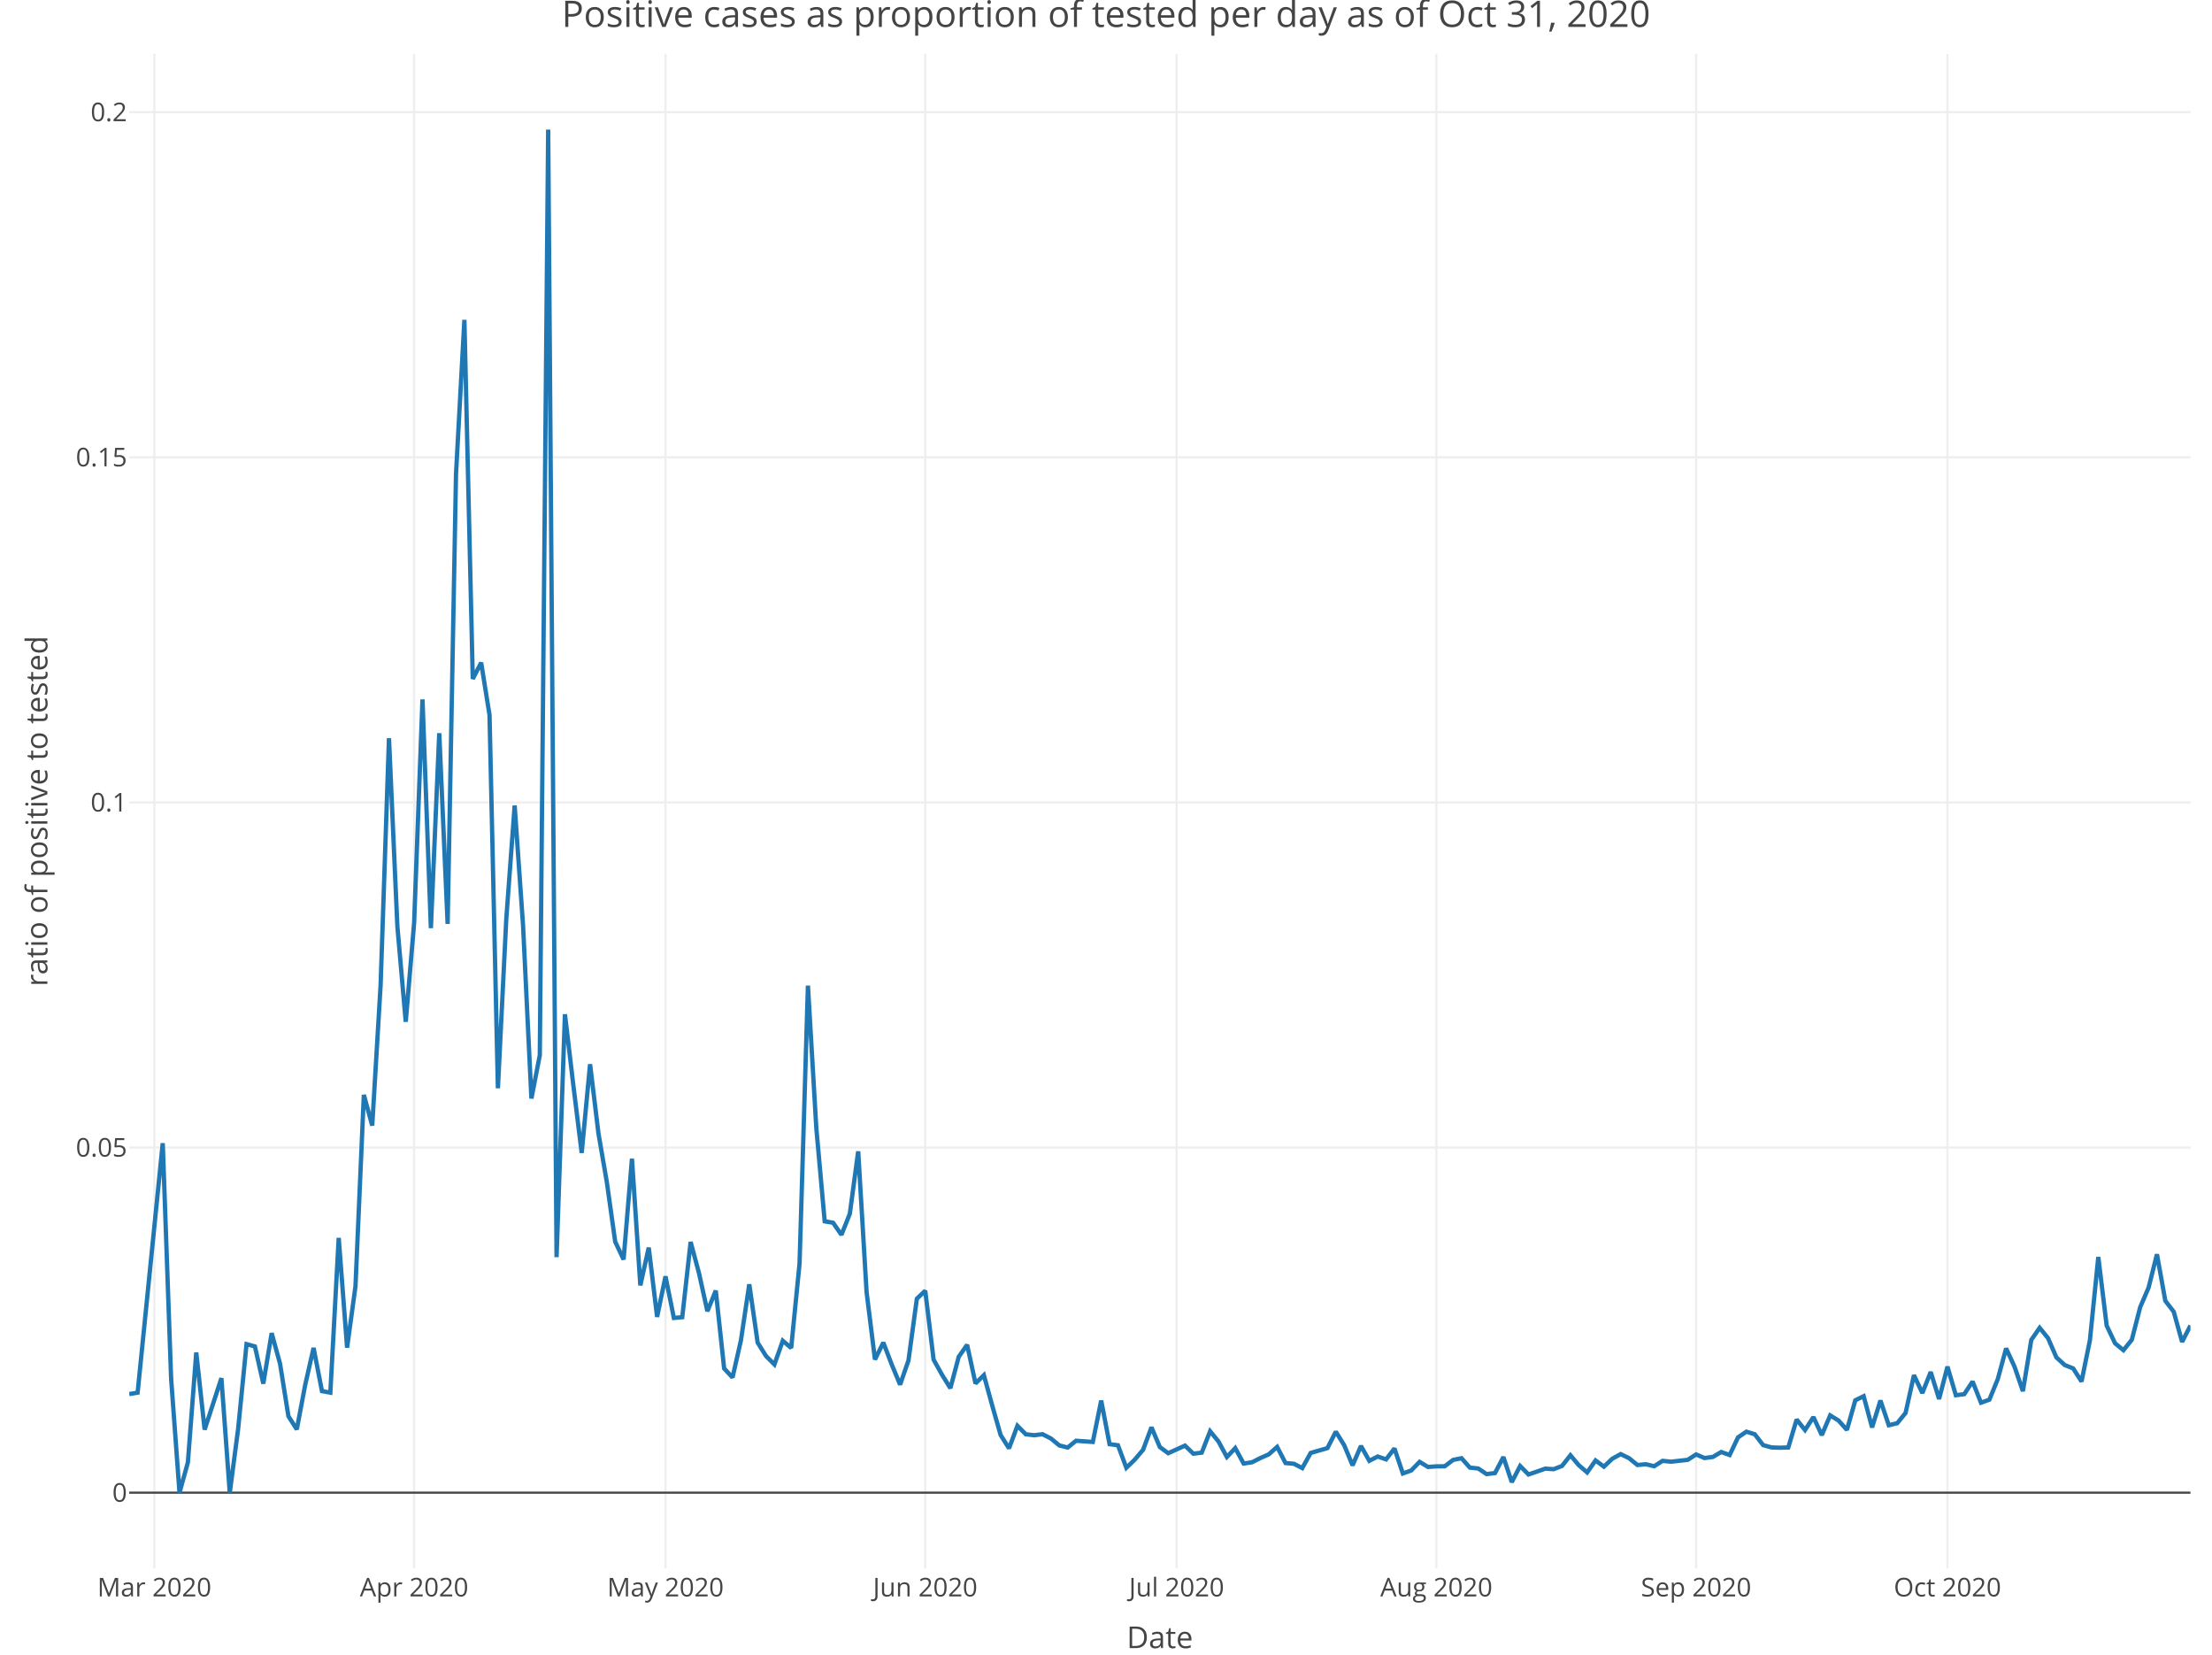
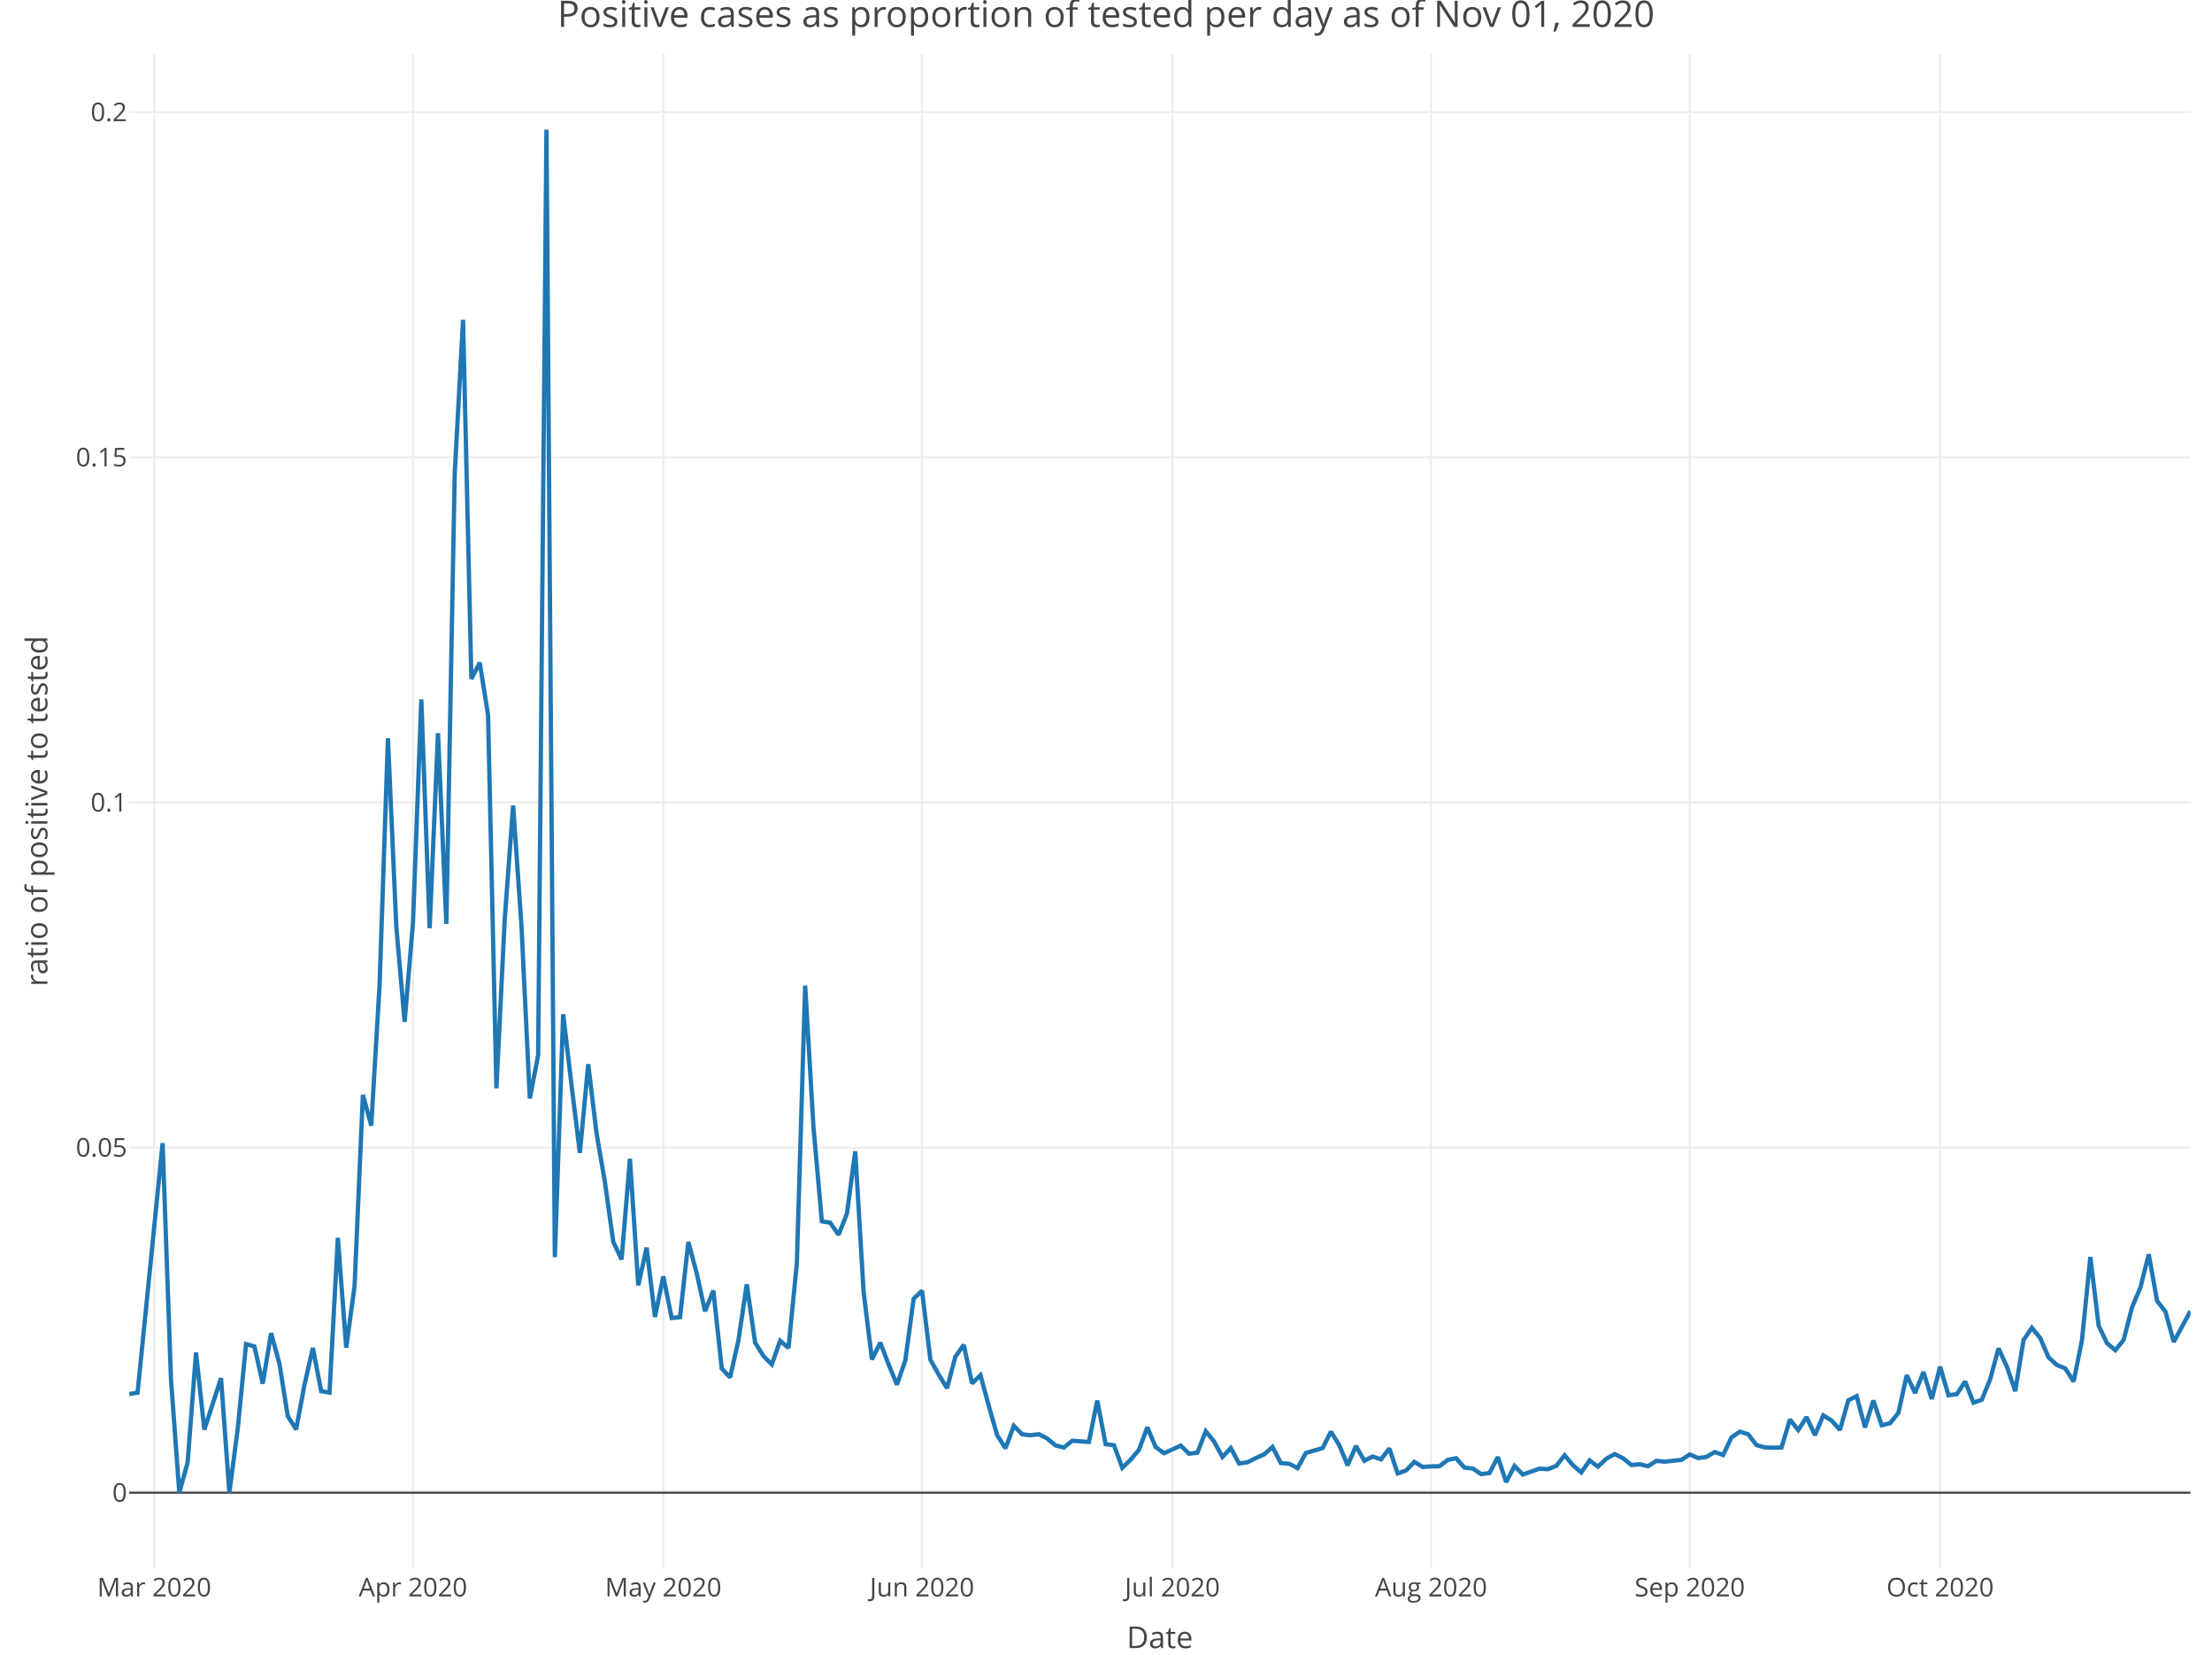
<svg xmlns="http://www.w3.org/2000/svg" class="main-svg" width="1027" height="768" style="" viewBox="0 0 1027 768">
  <rect x="0" y="0" width="1027" height="768" style="fill: rgb(255, 255, 255); fill-opacity: 1;" />
-   <defs id="defs-5f61db">
+   <defs id="defs-2ef946">
    <g class="clips">
-       <clipPath id="clip5f61dbxyplot" class="plotclip">
+       <clipPath id="clip2ef946xyplot" class="plotclip">
        <rect width="957" height="703" />
      </clipPath>
-       <clipPath class="axesclip" id="clip5f61dbx">
+       <clipPath class="axesclip" id="clip2ef946x">
        <rect x="60" y="0" width="957" height="768" />
      </clipPath>
-       <clipPath class="axesclip" id="clip5f61dby">
+       <clipPath class="axesclip" id="clip2ef946y">
        <rect x="0" y="25" width="1027" height="703" />
      </clipPath>
-       <clipPath class="axesclip" id="clip5f61dbxy">
+       <clipPath class="axesclip" id="clip2ef946xy">
        <rect x="60" y="25" width="957" height="703" />
      </clipPath>
    </g>
    <g class="gradients" />
  </defs>
  <g class="bglayer" />
  <g class="layer-below">
    <g class="imagelayer" />
    <g class="shapelayer" />
  </g>
  <g class="cartesianlayer">
    <g class="subplot xy">
      <g class="layer-subplot">
        <g class="shapelayer" />
        <g class="imagelayer" />
      </g>
      <g class="gridlayer">
        <g class="x">
-           <path class="xgrid crisp" transform="translate(71.67,0)" d="M0,25v703" style="stroke: rgb(238, 238, 238); stroke-opacity: 1; stroke-width: 1px;" />
-           <path class="xgrid crisp" transform="translate(192.27,0)" d="M0,25v703" style="stroke: rgb(238, 238, 238); stroke-opacity: 1; stroke-width: 1px;" />
-           <path class="xgrid crisp" transform="translate(308.98,0)" d="M0,25v703" style="stroke: rgb(238, 238, 238); stroke-opacity: 1; stroke-width: 1px;" />
-           <path class="xgrid crisp" transform="translate(429.57,0)" d="M0,25v703" style="stroke: rgb(238, 238, 238); stroke-opacity: 1; stroke-width: 1px;" />
-           <path class="xgrid crisp" transform="translate(546.28,0)" d="M0,25v703" style="stroke: rgb(238, 238, 238); stroke-opacity: 1; stroke-width: 1px;" />
-           <path class="xgrid crisp" transform="translate(666.88,0)" d="M0,25v703" style="stroke: rgb(238, 238, 238); stroke-opacity: 1; stroke-width: 1px;" />
-           <path class="xgrid crisp" transform="translate(787.48,0)" d="M0,25v703" style="stroke: rgb(238, 238, 238); stroke-opacity: 1; stroke-width: 1px;" />
-           <path class="xgrid crisp" transform="translate(904.18,0)" d="M0,25v703" style="stroke: rgb(238, 238, 238); stroke-opacity: 1; stroke-width: 1px;" />
+           <path class="xgrid crisp" transform="translate(71.62,0)" d="M0,25v703" style="stroke: rgb(238, 238, 238); stroke-opacity: 1; stroke-width: 1px;" />
+           <path class="xgrid crisp" transform="translate(191.73,0)" d="M0,25v703" style="stroke: rgb(238, 238, 238); stroke-opacity: 1; stroke-width: 1px;" />
+           <path class="xgrid crisp" transform="translate(307.97,0)" d="M0,25v703" style="stroke: rgb(238, 238, 238); stroke-opacity: 1; stroke-width: 1px;" />
+           <path class="xgrid crisp" transform="translate(428.08,0)" d="M0,25v703" style="stroke: rgb(238, 238, 238); stroke-opacity: 1; stroke-width: 1px;" />
+           <path class="xgrid crisp" transform="translate(544.31,0)" d="M0,25v703" style="stroke: rgb(238, 238, 238); stroke-opacity: 1; stroke-width: 1px;" />
+           <path class="xgrid crisp" transform="translate(664.42,0)" d="M0,25v703" style="stroke: rgb(238, 238, 238); stroke-opacity: 1; stroke-width: 1px;" />
+           <path class="xgrid crisp" transform="translate(784.53,0)" d="M0,25v703" style="stroke: rgb(238, 238, 238); stroke-opacity: 1; stroke-width: 1px;" />
+           <path class="xgrid crisp" transform="translate(900.77,0)" d="M0,25v703" style="stroke: rgb(238, 238, 238); stroke-opacity: 1; stroke-width: 1px;" />
        </g>
        <g class="y">
          <path class="ygrid crisp" transform="translate(0,532.65)" d="M60,0h957" style="stroke: rgb(238, 238, 238); stroke-opacity: 1; stroke-width: 1px;" />
          <path class="ygrid crisp" transform="translate(0,372.46)" d="M60,0h957" style="stroke: rgb(238, 238, 238); stroke-opacity: 1; stroke-width: 1px;" />
          <path class="ygrid crisp" transform="translate(0,212.26)" d="M60,0h957" style="stroke: rgb(238, 238, 238); stroke-opacity: 1; stroke-width: 1px;" />
          <path class="ygrid crisp" transform="translate(0,52.06)" d="M60,0h957" style="stroke: rgb(238, 238, 238); stroke-opacity: 1; stroke-width: 1px;" />
        </g>
      </g>
      <g class="zerolinelayer">
        <path class="yzl zl crisp" transform="translate(0,692.85)" d="M60,0h957" style="stroke: rgb(68, 68, 68); stroke-opacity: 1; stroke-width: 1px;" />
      </g>
      <path class="xlines-below" />
      <path class="ylines-below" />
      <g class="overlines-below" />
      <g class="xaxislayer-below" />
      <g class="yaxislayer-below" />
      <g class="overaxes-below" />
-       <g class="plot" transform="translate(60, 25)" clip-path="url('#clip5f61dbxyplot')">
+       <g class="plot" transform="translate(60, 25)" clip-path="url('#clip2ef946xyplot')">
        <g class="scatterlayer mlayer">
-           <g class="trace scatter trace8cbba9" style="stroke-miterlimit: 2; opacity: 1;">
+           <g class="trace scatter trace787d18" style="stroke-miterlimit: 2; opacity: 1;">
            <g class="fills" />
            <g class="errorbars" />
            <g class="lines">
-               <path class="js-line" d="M0,622.08L3.89,621.42L15.56,505.63L19.45,614.89L23.34,667.85L27.23,653.8L31.12,602.8L35.01,638.59L42.79,614.7L46.68,667.85L50.57,638.18L54.46,598.9L58.35,599.97L62.24,617.23L66.13,593.79L70.02,608L73.91,632.36L77.8,638.47L81.7,617.81L85.59,600.66L89.48,620.7L93.37,621.42L97.26,549.58L101.15,600.54L105.04,572.07L108.93,483.2L112.82,497.46L116.71,432.27L120.6,317.67L124.49,404.9L128.38,449.29L132.27,403.44L136.16,299.64L140.05,405.8L143.94,315.31L147.83,403.85L151.72,194.99L155.61,123.47L159.5,290.13L163.39,282.57L167.28,306.88L171.17,480.13L175.06,401.54L178.95,348.91L182.84,404.5L186.73,484.89L190.62,464.79L194.51,35.15L198.4,558.54L202.29,445.78L206.18,478.64L210.07,510.14L213.96,468.98L217.85,501.07L221.74,523.68L225.63,551.37L229.52,559.61L233.41,512.85L237.3,571.63L241.2,554.1L245.09,586.26L248.98,567.44L252.87,586.75L256.76,586.4L260.65,551.47L264.54,566L268.43,583.63L272.32,574.06L276.21,610.19L280.1,614.38L283.99,597.21L287.88,571.12L291.77,598.21L295.66,604.43L299.55,608.32L303.44,597.34L307.33,600.68L311.22,561.46L315.11,432.5L319,498.58L322.89,541.9L326.78,542.55L330.67,548.15L334.56,538.38L338.45,509.42L342.34,574.73L346.23,606.03L350.12,598.19L354.01,608.35L357.9,617.71L361.79,606.46L365.68,577.83L369.57,574.11L373.46,606.1L377.35,613.07L381.24,619.36L385.13,604.76L389.02,599.22L392.91,617.15L396.8,613.3L400.7,627.52L404.59,641.13L408.48,647.27L412.37,636.81L416.26,640.74L420.15,641.19L424.04,640.71L427.93,642.7L431.82,645.92L435.71,646.9L439.6,643.75L447.38,644.3L451.27,625.1L455.16,645.35L459.05,645.84L462.94,656.3L466.83,652.54L470.72,647.93L474.61,637.5L478.5,646.68L482.39,649.53L490.17,646L494.06,649.76L497.95,649.27L501.84,639.33L505.73,644.1L509.62,651.29L513.51,647.16L517.4,654.33L521.29,653.74L525.18,651.78L529.07,650.06L532.96,646.61L536.85,654.1L540.74,654.43L544.63,656.44L548.52,649.41L556.3,647.17L560.2,639.54L564.09,645.81L567.98,655.16L571.87,646.16L575.76,653.06L579.65,651.06L583.54,652.39L587.43,647.33L591.32,658.93L595.21,657.55L599.1,653.55L602.99,655.91L606.88,655.64L610.77,655.6L614.66,652.64L618.55,651.86L622.44,656.22L626.33,656.63L630.22,659.23L634.11,658.74L638,651.31L641.89,662.95L645.78,655.46L649.67,659.41L653.56,658.07L657.45,656.69L661.34,656.95L665.23,655.44L669.12,650.49L673.01,655.11L676.9,658.45L680.79,652.9L684.68,655.77L688.57,652.09L692.46,649.95L696.35,651.84L700.24,655.01L704.13,654.64L708.02,655.57L711.91,653.08L715.8,653.48L723.59,652.61L727.48,650.1L731.37,651.77L735.26,651.26L739.15,648.97L743.04,650.37L746.93,642.19L750.82,639.53L754.71,640.73L758.6,645.77L762.49,646.85L766.38,646.98L770.27,646.86L774.16,633.9L778.05,638.78L781.94,632.76L785.83,641.13L789.72,631.99L793.61,634.36L797.5,638.71L801.39,624.97L805.28,623.07L809.17,637.56L813.06,625.07L816.95,636.55L820.84,635.62L824.73,630.84L828.62,613.3L832.51,621.6L836.4,611.84L840.29,624.37L844.18,609.35L848.07,622.62L851.96,622.13L855.85,616.26L859.74,626.08L863.63,624.69L867.52,615.19L871.41,600.87L875.3,609.34L879.2,620.74L883.09,596.96L886.98,591.32L890.87,596.12L894.76,605.07L898.65,608.61L902.54,610.18L906.43,616.24L910.32,597.06L914.21,558.47L918.1,590.32L921.99,598.51L925.88,601.72L929.77,596.88L933.66,581.74L937.55,572.69L941.44,557.19L945.33,578.81L949.22,583.84L953.11,597.85L957,590.27" style="vector-effect: non-scaling-stroke; fill: none; stroke: rgb(31, 119, 180); stroke-opacity: 1; stroke-width: 2px; opacity: 1;" />
+               <path class="js-line" d="M0,622.08L3.87,621.42L15.5,505.63L19.37,614.89L23.25,667.85L27.12,653.8L31,602.8L34.87,638.59L42.62,614.7L46.49,667.85L50.37,638.18L54.24,598.9L58.12,599.97L61.99,617.23L65.87,593.79L69.74,608L73.62,632.36L77.49,638.47L81.36,617.81L85.24,600.66L89.11,620.7L92.99,621.42L96.86,549.58L100.74,600.54L104.61,572.07L108.49,483.2L112.36,497.46L116.23,432.27L120.11,317.67L123.98,404.9L127.86,449.29L131.73,403.44L135.61,299.64L139.48,405.8L143.36,315.31L147.23,403.85L151.11,194.99L154.98,123.47L158.85,290.13L162.73,282.57L166.6,306.88L170.48,480.13L174.35,401.54L178.23,348.91L182.1,404.5L185.98,484.89L189.85,464.79L193.72,35.15L197.6,558.54L201.47,445.78L205.35,478.64L209.22,510.14L213.1,468.98L216.97,501.07L220.85,523.68L224.72,551.37L228.6,559.61L232.47,512.85L236.34,571.63L240.22,554.1L244.09,586.26L247.97,567.44L251.84,586.75L255.72,586.4L259.59,551.47L263.47,566L267.34,583.63L271.21,574.06L275.09,610.19L278.96,614.38L282.84,597.21L286.71,571.12L290.59,598.21L294.46,604.43L298.34,608.32L302.21,597.34L306.09,600.68L309.96,561.46L313.83,432.5L317.71,498.58L321.58,541.9L325.46,542.55L329.33,548.15L333.21,538.38L337.08,509.42L340.96,574.73L344.83,606.03L348.7,598.19L352.58,608.35L356.45,617.71L360.33,606.46L364.2,577.83L368.08,574.11L371.95,606.1L375.83,613.07L379.7,619.36L383.57,604.76L387.45,599.22L391.32,617.15L395.2,613.3L399.07,627.52L402.95,641.13L406.82,647.27L410.7,636.81L414.57,640.74L418.45,641.19L422.32,640.71L426.19,642.7L430.07,645.92L433.94,646.9L437.82,643.75L445.57,644.3L449.44,625.1L453.32,645.35L457.19,645.84L461.06,656.3L464.94,652.54L468.81,647.93L472.69,637.5L476.56,646.68L480.44,649.53L488.19,646L492.06,649.76L495.94,649.27L499.81,639.33L503.68,644.1L507.56,651.29L511.43,647.16L515.31,654.33L519.18,653.74L523.06,651.78L526.93,650.06L530.81,646.61L534.68,654.1L538.55,654.43L542.43,656.44L546.3,649.41L554.05,647.17L557.93,639.54L561.8,645.81L565.68,655.16L569.55,646.16L573.43,653.06L577.3,651.06L581.17,652.39L585.05,647.33L588.92,658.93L592.8,657.55L596.67,653.55L600.55,655.91L604.42,655.64L608.3,655.6L612.17,652.64L616.04,651.86L619.92,656.22L623.79,656.63L627.67,659.23L631.54,658.74L635.42,651.31L639.29,662.95L643.17,655.46L647.04,659.41L650.91,658.07L654.79,656.69L658.66,656.95L662.54,655.44L666.41,650.49L670.29,655.11L674.16,658.45L678.04,652.9L681.91,655.77L685.79,652.09L689.66,649.95L693.53,651.84L697.41,655.01L701.28,654.64L705.16,655.57L709.03,653.08L712.91,653.48L720.66,652.61L724.53,650.1L728.4,651.77L732.28,651.26L736.15,648.97L740.03,650.37L743.9,642.19L747.78,639.53L751.65,640.73L755.53,645.77L759.4,646.85L763.28,646.98L767.15,646.86L771.02,633.9L774.9,638.78L778.77,632.76L782.65,641.13L786.52,631.99L790.4,634.36L794.27,638.71L798.15,624.97L802.02,623.07L805.89,637.56L809.77,625.07L813.64,636.55L817.52,635.62L821.39,630.84L825.27,613.3L829.14,621.6L833.02,611.84L836.89,624.37L840.77,609.35L844.64,622.62L848.51,622.13L852.39,616.26L856.26,626.08L860.14,624.69L864.01,615.19L867.89,600.87L871.76,609.34L875.64,620.74L879.51,596.96L883.38,591.32L887.26,596.12L891.13,605.07L895.01,608.61L898.88,610.18L902.76,616.24L906.63,597.06L910.51,558.47L914.38,590.32L918.26,598.51L922.13,601.72L926,596.88L929.88,581.74L933.75,572.69L937.63,557.19L941.5,578.81L945.38,583.84L949.25,597.85L957,583.55" style="vector-effect: non-scaling-stroke; fill: none; stroke: rgb(31, 119, 180); stroke-opacity: 1; stroke-width: 2px; opacity: 1;" />
            </g>
            <g class="points" />
            <g class="text" />
          </g>
        </g>
      </g>
      <g class="overplot" />
      <path class="xlines-above crisp" d="M0,0" style="fill: none;" />
      <path class="ylines-above crisp" d="M0,0" style="fill: none;" />
      <g class="overlines-above" />
      <g class="xaxislayer-above">
        <g class="xtick">
-           <text text-anchor="middle" x="0" y="741" transform="translate(71.67,0)" style="font-family: 'Open Sans', verdana, arial, sans-serif; font-size: 12px; fill: rgb(68, 68, 68); fill-opacity: 1; white-space: pre;">Mar 2020</text>
+           <text text-anchor="middle" x="0" y="741" transform="translate(71.62,0)" style="font-family: 'Open Sans', verdana, arial, sans-serif; font-size: 12px; fill: rgb(68, 68, 68); fill-opacity: 1; white-space: pre;">Mar 2020</text>
        </g>
        <g class="xtick">
-           <text text-anchor="middle" x="0" y="741" transform="translate(192.27,0)" style="font-family: 'Open Sans', verdana, arial, sans-serif; font-size: 12px; fill: rgb(68, 68, 68); fill-opacity: 1; white-space: pre;">Apr 2020</text>
+           <text text-anchor="middle" x="0" y="741" transform="translate(191.73,0)" style="font-family: 'Open Sans', verdana, arial, sans-serif; font-size: 12px; fill: rgb(68, 68, 68); fill-opacity: 1; white-space: pre;">Apr 2020</text>
        </g>
        <g class="xtick">
-           <text text-anchor="middle" x="0" y="741" transform="translate(308.98,0)" style="font-family: 'Open Sans', verdana, arial, sans-serif; font-size: 12px; fill: rgb(68, 68, 68); fill-opacity: 1; white-space: pre;">May 2020</text>
+           <text text-anchor="middle" x="0" y="741" transform="translate(307.97,0)" style="font-family: 'Open Sans', verdana, arial, sans-serif; font-size: 12px; fill: rgb(68, 68, 68); fill-opacity: 1; white-space: pre;">May 2020</text>
        </g>
        <g class="xtick">
-           <text text-anchor="middle" x="0" y="741" transform="translate(429.57,0)" style="font-family: 'Open Sans', verdana, arial, sans-serif; font-size: 12px; fill: rgb(68, 68, 68); fill-opacity: 1; white-space: pre;">Jun 2020</text>
+           <text text-anchor="middle" x="0" y="741" transform="translate(428.08,0)" style="font-family: 'Open Sans', verdana, arial, sans-serif; font-size: 12px; fill: rgb(68, 68, 68); fill-opacity: 1; white-space: pre;">Jun 2020</text>
        </g>
        <g class="xtick">
-           <text text-anchor="middle" x="0" y="741" transform="translate(546.28,0)" style="font-family: 'Open Sans', verdana, arial, sans-serif; font-size: 12px; fill: rgb(68, 68, 68); fill-opacity: 1; white-space: pre;">Jul 2020</text>
+           <text text-anchor="middle" x="0" y="741" transform="translate(544.31,0)" style="font-family: 'Open Sans', verdana, arial, sans-serif; font-size: 12px; fill: rgb(68, 68, 68); fill-opacity: 1; white-space: pre;">Jul 2020</text>
        </g>
        <g class="xtick">
-           <text text-anchor="middle" x="0" y="741" transform="translate(666.88,0)" style="font-family: 'Open Sans', verdana, arial, sans-serif; font-size: 12px; fill: rgb(68, 68, 68); fill-opacity: 1; white-space: pre;">Aug 2020</text>
+           <text text-anchor="middle" x="0" y="741" transform="translate(664.42,0)" style="font-family: 'Open Sans', verdana, arial, sans-serif; font-size: 12px; fill: rgb(68, 68, 68); fill-opacity: 1; white-space: pre;">Aug 2020</text>
        </g>
        <g class="xtick">
-           <text text-anchor="middle" x="0" y="741" transform="translate(787.48,0)" style="font-family: 'Open Sans', verdana, arial, sans-serif; font-size: 12px; fill: rgb(68, 68, 68); fill-opacity: 1; white-space: pre;">Sep 2020</text>
+           <text text-anchor="middle" x="0" y="741" transform="translate(784.53,0)" style="font-family: 'Open Sans', verdana, arial, sans-serif; font-size: 12px; fill: rgb(68, 68, 68); fill-opacity: 1; white-space: pre;">Sep 2020</text>
        </g>
        <g class="xtick">
-           <text text-anchor="middle" x="0" y="741" transform="translate(904.18,0)" style="font-family: 'Open Sans', verdana, arial, sans-serif; font-size: 12px; fill: rgb(68, 68, 68); fill-opacity: 1; white-space: pre;">Oct 2020</text>
+           <text text-anchor="middle" x="0" y="741" transform="translate(900.77,0)" style="font-family: 'Open Sans', verdana, arial, sans-serif; font-size: 12px; fill: rgb(68, 68, 68); fill-opacity: 1; white-space: pre;">Oct 2020</text>
        </g>
      </g>
      <g class="yaxislayer-above">
        <g class="ytick">
          <text text-anchor="end" x="59" y="4.2" transform="translate(0,692.85)" style="font-family: 'Open Sans', verdana, arial, sans-serif; font-size: 12px; fill: rgb(68, 68, 68); fill-opacity: 1; white-space: pre;">0</text>
        </g>
        <g class="ytick">
          <text text-anchor="end" x="59" y="4.2" transform="translate(0,532.65)" style="font-family: 'Open Sans', verdana, arial, sans-serif; font-size: 12px; fill: rgb(68, 68, 68); fill-opacity: 1; white-space: pre;">0.05</text>
        </g>
        <g class="ytick">
          <text text-anchor="end" x="59" y="4.2" transform="translate(0,372.46)" style="font-family: 'Open Sans', verdana, arial, sans-serif; font-size: 12px; fill: rgb(68, 68, 68); fill-opacity: 1; white-space: pre;">0.1</text>
        </g>
        <g class="ytick">
          <text text-anchor="end" x="59" y="4.2" transform="translate(0,212.26)" style="font-family: 'Open Sans', verdana, arial, sans-serif; font-size: 12px; fill: rgb(68, 68, 68); fill-opacity: 1; white-space: pre;">0.15</text>
        </g>
        <g class="ytick">
          <text text-anchor="end" x="59" y="4.2" transform="translate(0,52.06)" style="font-family: 'Open Sans', verdana, arial, sans-serif; font-size: 12px; fill: rgb(68, 68, 68); fill-opacity: 1; white-space: pre;">0.2</text>
        </g>
      </g>
      <g class="overaxes-above" />
    </g>
  </g>
  <g class="polarlayer" />
  <g class="ternarylayer" />
  <g class="geolayer" />
  <g class="funnelarealayer" />
  <g class="pielayer" />
  <g class="treemaplayer" />
  <g class="sunburstlayer" />
  <g class="glimages" />
-   <defs id="topdefs-5f61db">
+   <defs id="topdefs-2ef946">
    <g class="clips" />
  </defs>
  <g class="layer-above">
    <g class="imagelayer" />
    <g class="shapelayer" />
  </g>
  <g class="infolayer">
    <g class="g-gtitle">
-       <text class="gtitle" x="513.5" y="12.5" text-anchor="middle" dy="0em" style="font-family: 'Open Sans', verdana, arial, sans-serif; font-size: 17px; fill: rgb(68, 68, 68); opacity: 1; font-weight: normal; white-space: pre;">Positive cases as proportion of tested per day as of Oct 31, 2020</text>
+       <text class="gtitle" x="513.5" y="12.5" text-anchor="middle" dy="0em" style="font-family: 'Open Sans', verdana, arial, sans-serif; font-size: 17px; fill: rgb(68, 68, 68); opacity: 1; font-weight: normal; white-space: pre;">Positive cases as proportion of tested per day as of Nov 01, 2020</text>
    </g>
    <g class="g-xtitle" transform="translate(0,-15)">
      <text class="xtitle" x="538.5" y="780" text-anchor="middle" style="font-family: 'Open Sans', verdana, arial, sans-serif; font-size: 14px; fill: rgb(68, 68, 68); opacity: 1; font-weight: normal; white-space: pre;">Date</text>
    </g>
    <g class="g-ytitle">
      <text class="ytitle" transform="rotate(-90,22,376.5)" x="22" y="376.5" text-anchor="middle" style="font-family: 'Open Sans', verdana, arial, sans-serif; font-size: 14px; fill: rgb(68, 68, 68); opacity: 1; font-weight: normal; white-space: pre;">ratio of positive to tested</text>
    </g>
  </g>
</svg>
